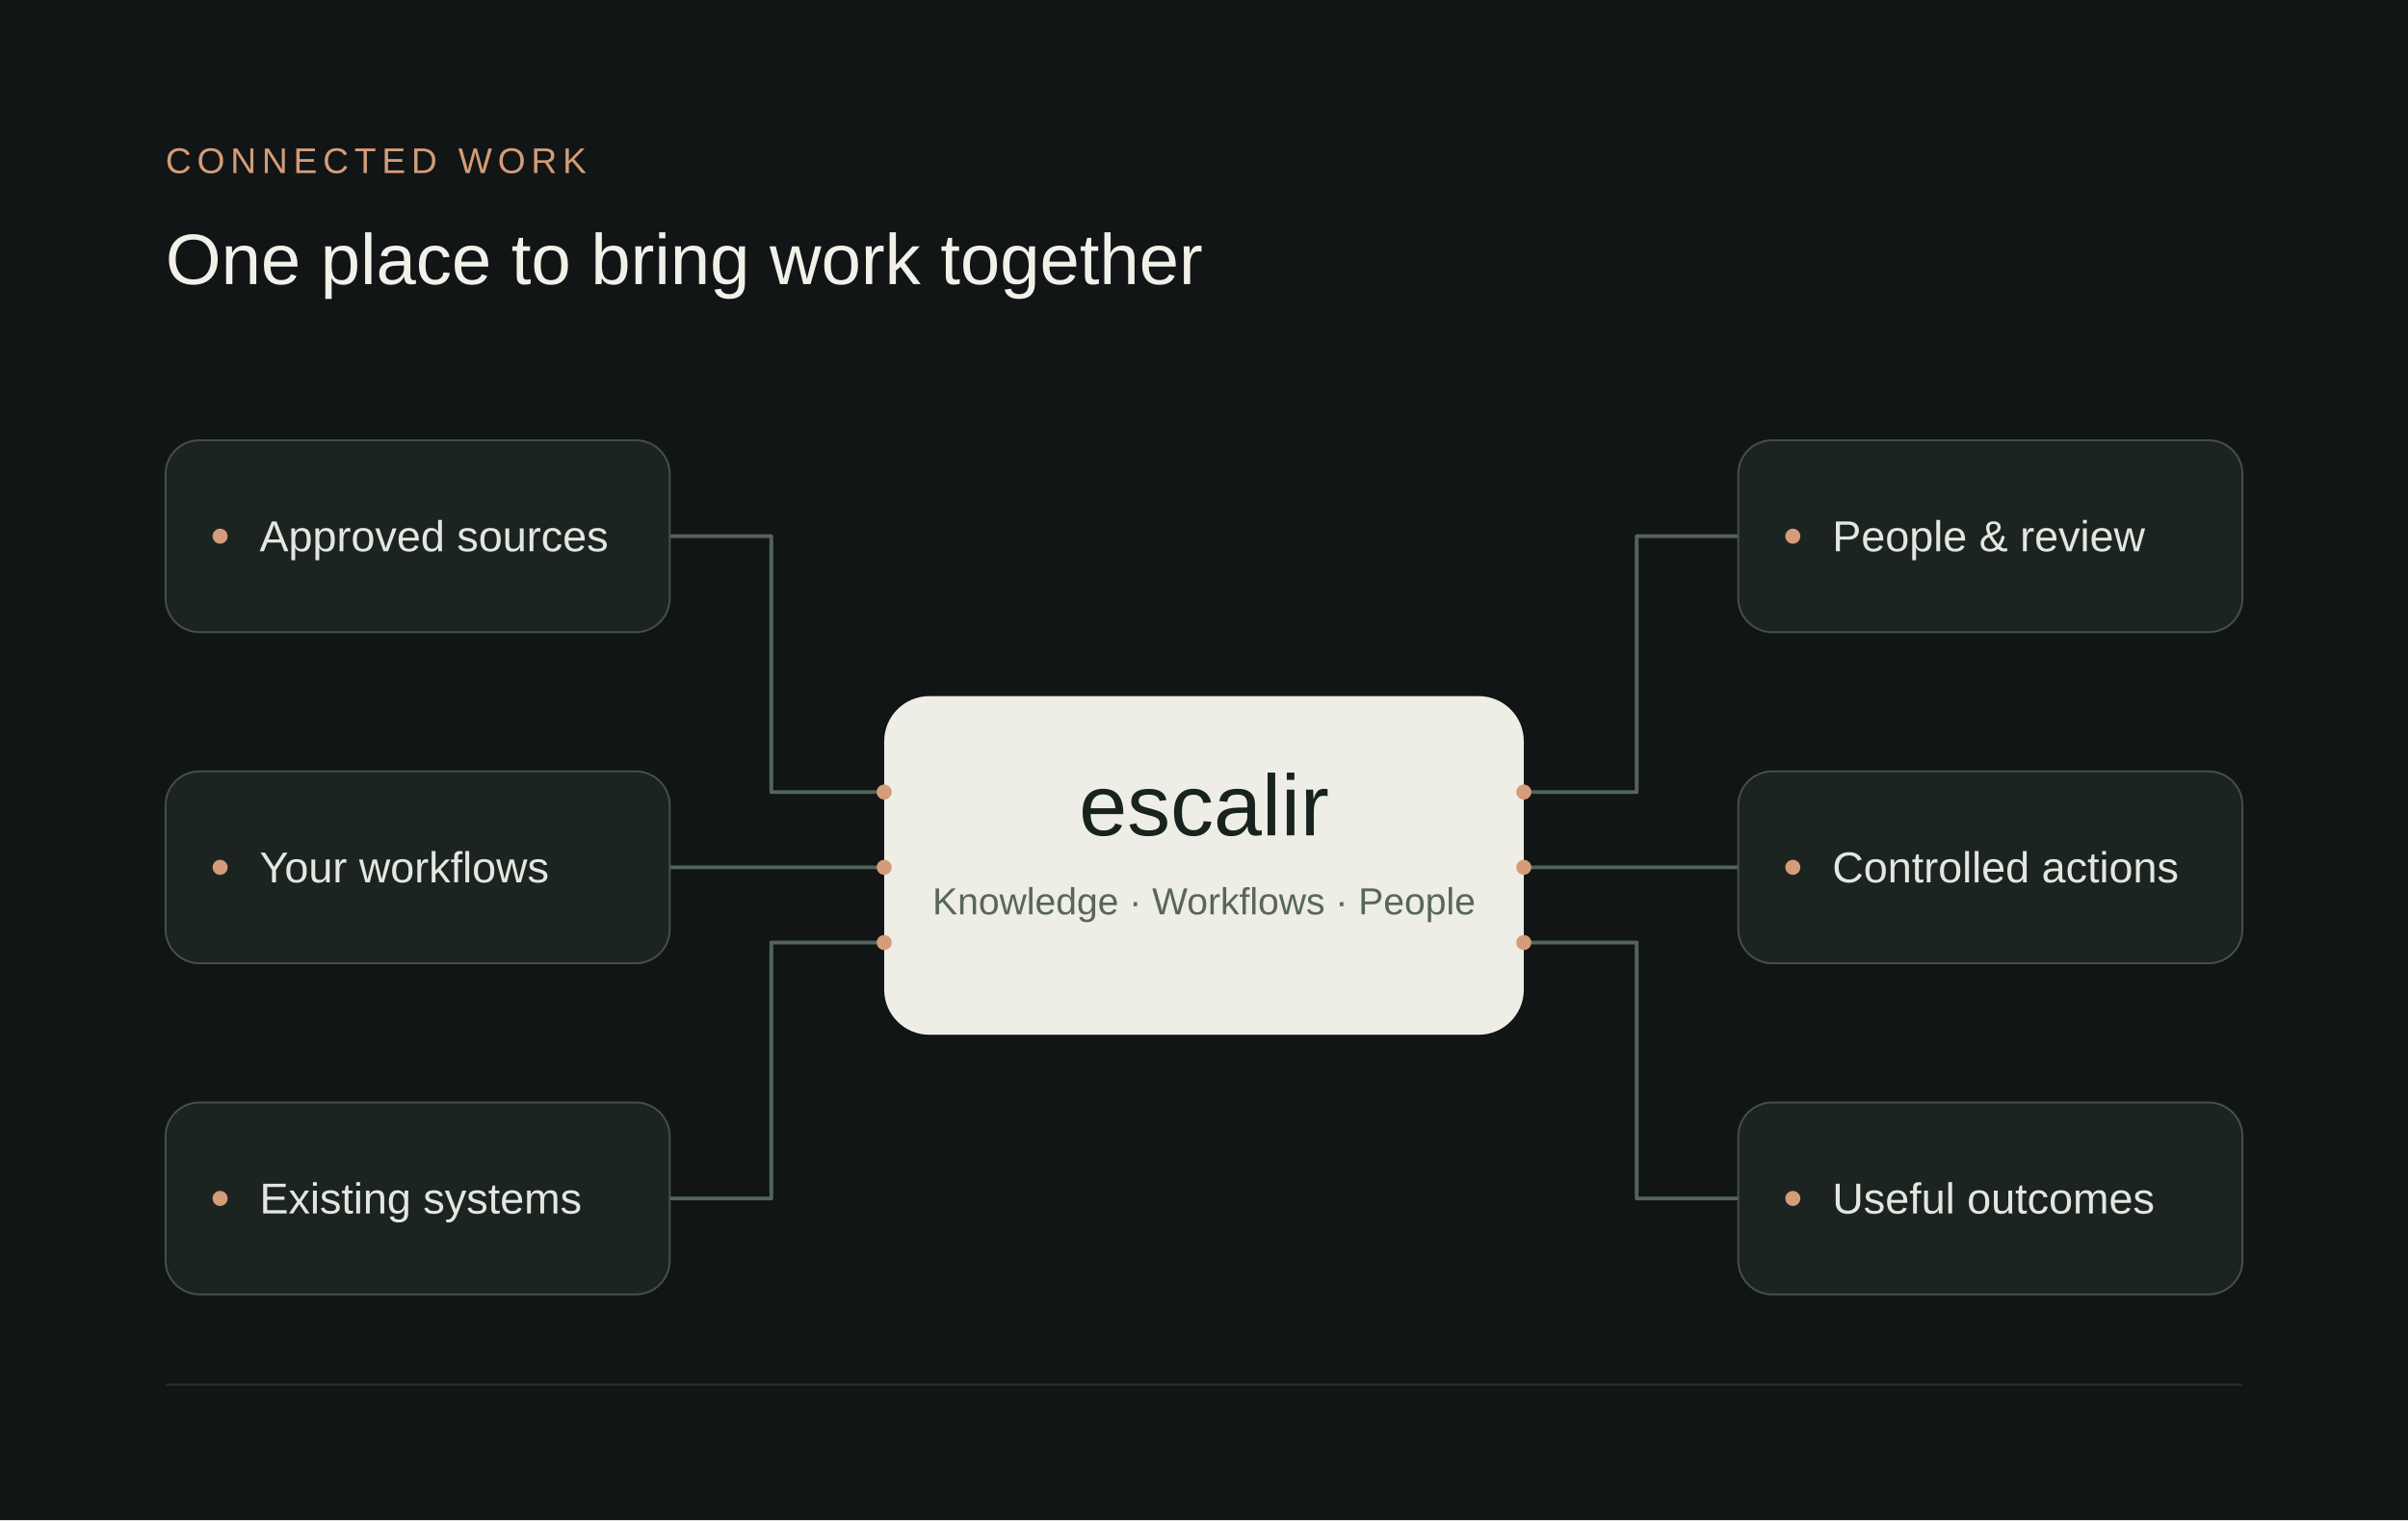
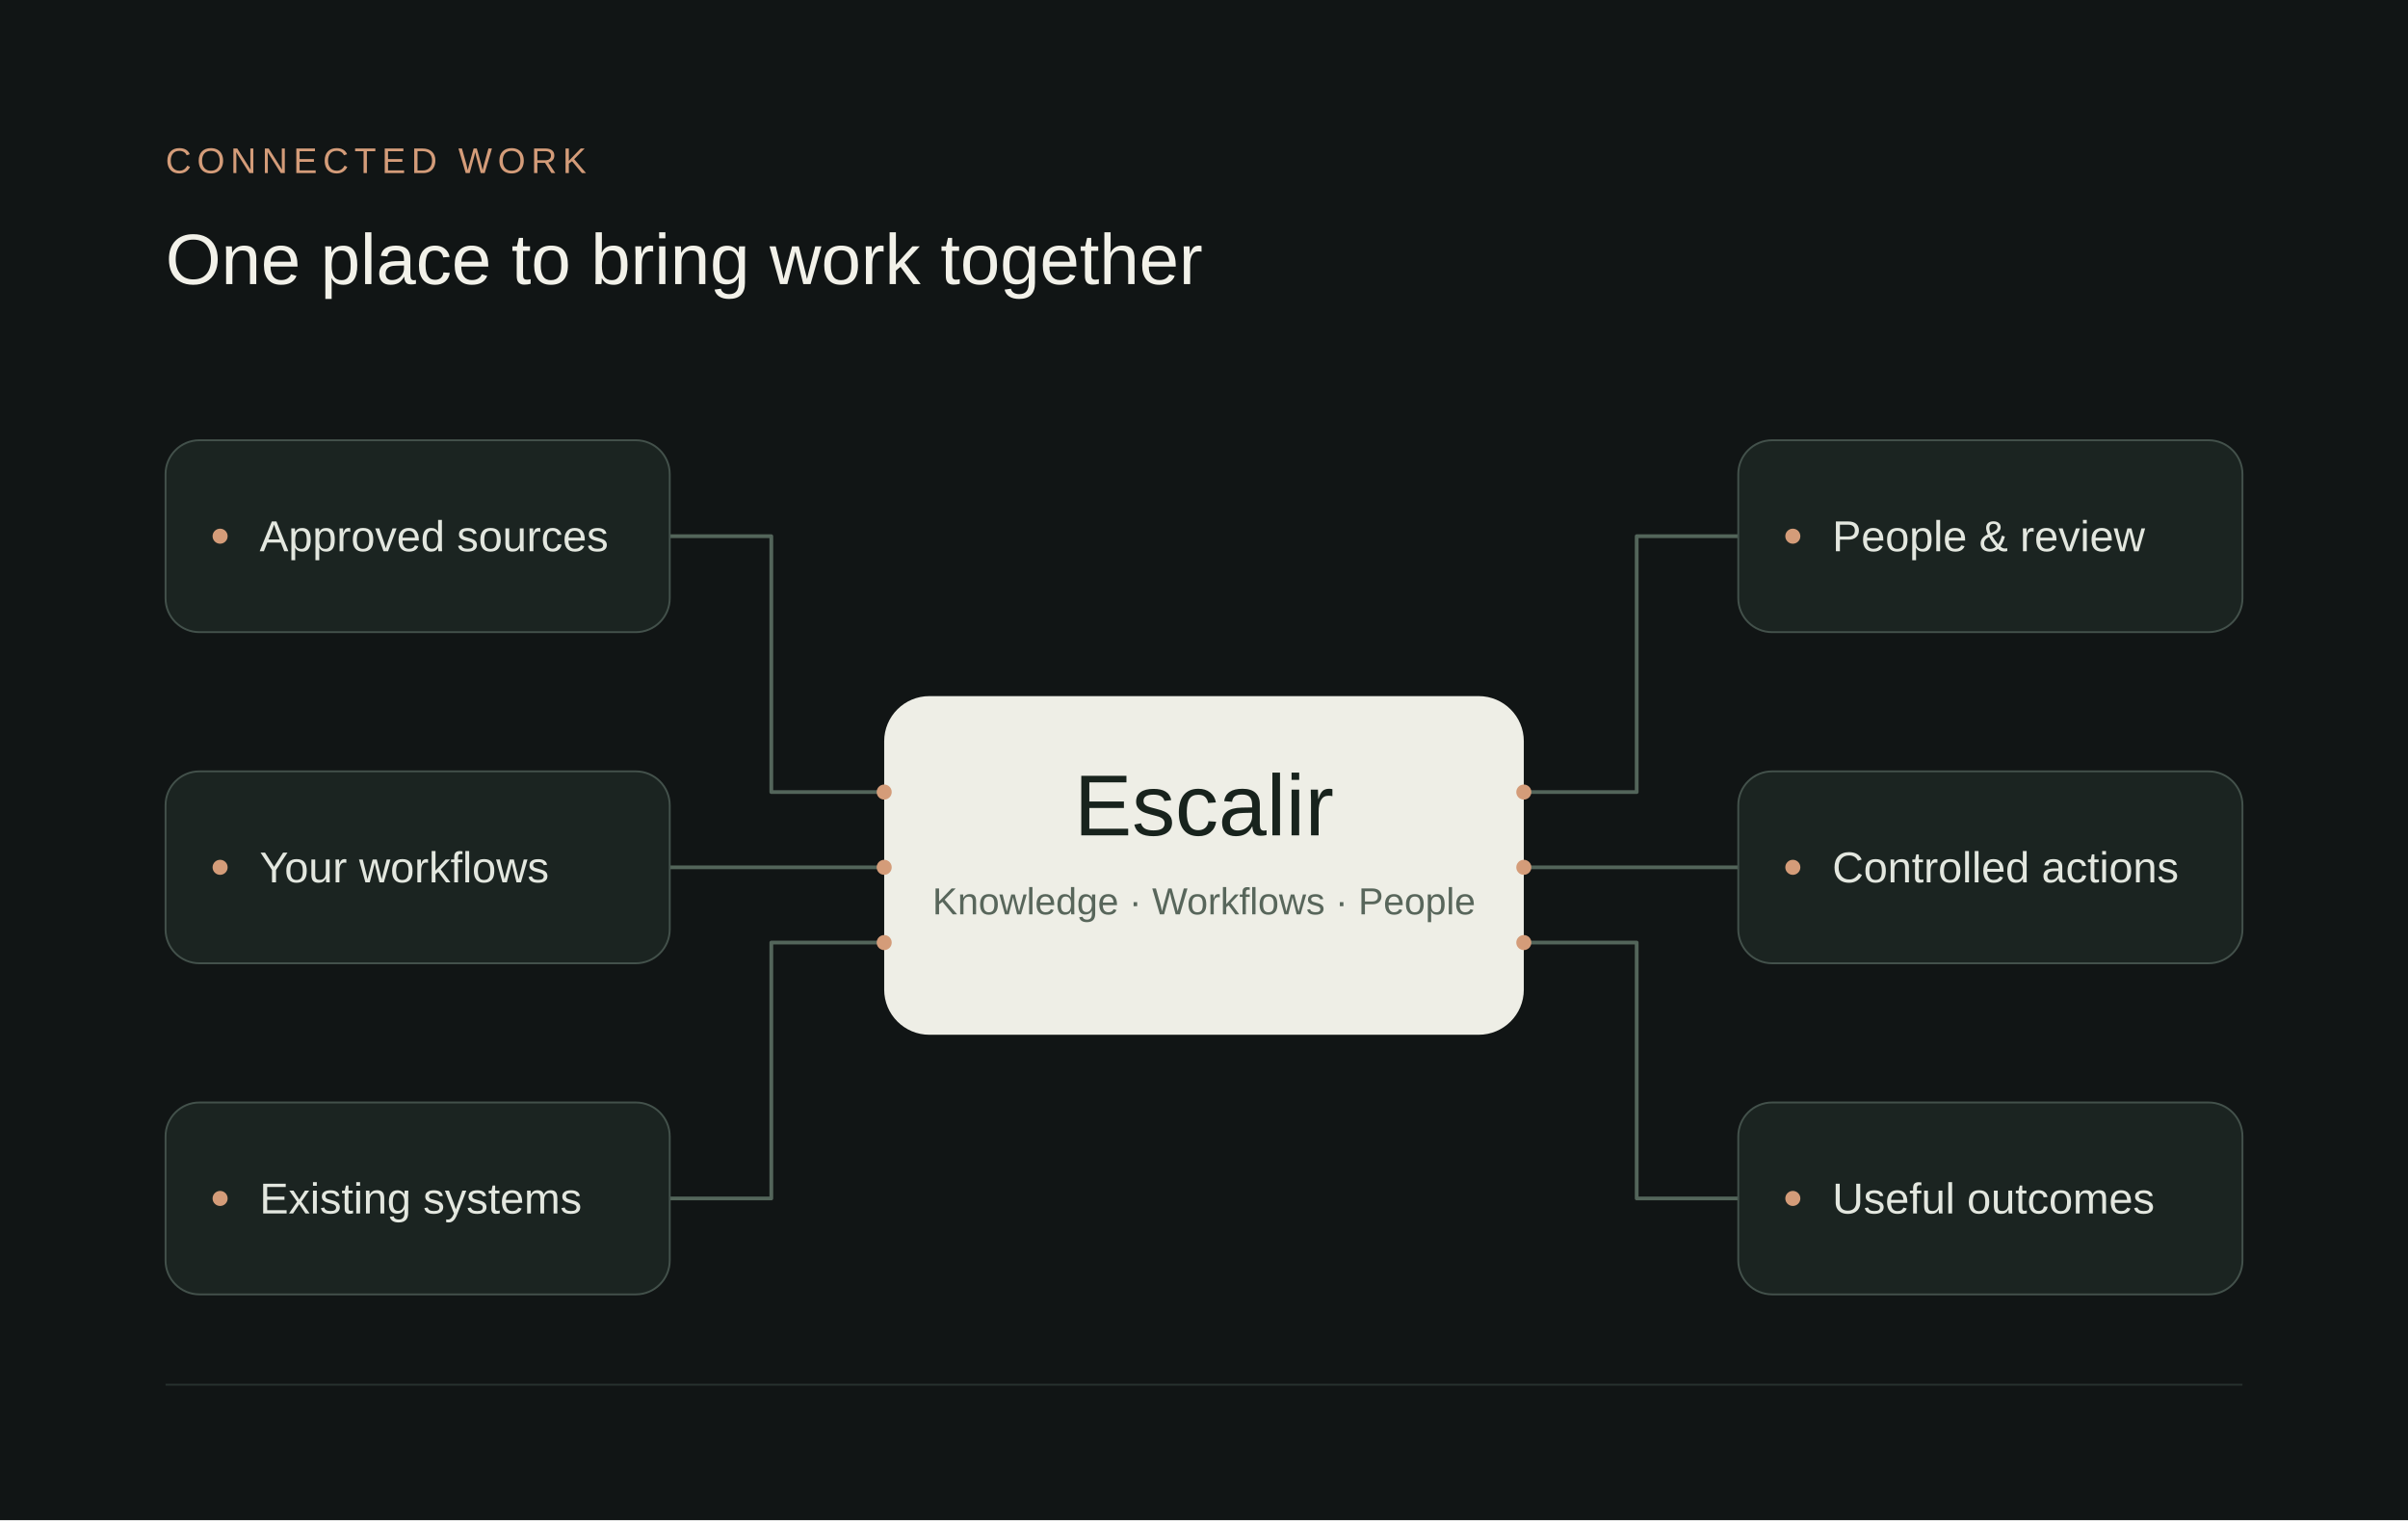
<svg xmlns="http://www.w3.org/2000/svg" width="1280" height="808" viewBox="0 0 1280 808" role="img" aria-labelledby="title desc">
  <rect width="1280" height="808" fill="#111515" />
  <g font-family="Arial, Helvetica, sans-serif">
    <text x="88" y="92" fill="#d49c79" font-size="19" letter-spacing="3">CONNECTED WORK</text>
    <text x="88" y="151" fill="#f2f1e9" font-size="38">One place to bring work together</text>
    <g fill="none" stroke="#53655a" stroke-width="2" stroke-linejoin="round">
      <path d="M356 285h54v136h60m-114 40h114m-114 176h54V501h60M810 421h60V285h54m-114 176h114m-114 40h60v136h54" />
    </g>
    <g fill="#1b2421" stroke="#43514b">
      <rect x="88" y="234" width="268" height="102" rx="18" />
      <rect x="88" y="410" width="268" height="102" rx="18" />
      <rect x="88" y="586" width="268" height="102" rx="18" />
      <rect x="924" y="234" width="268" height="102" rx="18" />
      <rect x="924" y="410" width="268" height="102" rx="18" />
      <rect x="924" y="586" width="268" height="102" rx="18" />
    </g>
    <g fill="#d49c79">
      <circle cx="117" cy="285" r="4" />
      <circle cx="117" cy="461" r="4" />
      <circle cx="117" cy="637" r="4" />
      <circle cx="953" cy="285" r="4" />
      <circle cx="953" cy="461" r="4" />
      <circle cx="953" cy="637" r="4" />
    </g>
    <g fill="#e3e7df" font-size="23">
      <text x="138" y="293">Approved sources</text>
      <text x="138" y="469">Your workflows</text>
      <text x="138" y="645">Existing systems</text>
      <text x="974" y="293">People &amp; review</text>
      <text x="974" y="469">Controlled actions</text>
      <text x="974" y="645">Useful outcomes</text>
    </g>
    <rect x="470" y="370" width="340" height="180" rx="24" fill="#eeeee6" />
-     <text x="640" y="444" fill="#18231d" font-size="46" text-anchor="middle">escalir</text>
+     <text x="640" y="444" fill="#18231d" font-size="46" text-anchor="middle">Escalir</text>
    <text x="640" y="486" fill="#58665b" font-size="20" text-anchor="middle">Knowledge · Workflows · People</text>
    <g fill="#d49c79">
      <circle cx="470" cy="421" r="4" />
      <circle cx="470" cy="461" r="4" />
      <circle cx="470" cy="501" r="4" />
      <circle cx="810" cy="421" r="4" />
      <circle cx="810" cy="461" r="4" />
      <circle cx="810" cy="501" r="4" />
    </g>
    <path d="M88 736h1104" fill="none" stroke="#27312e" />
  </g>
</svg>
